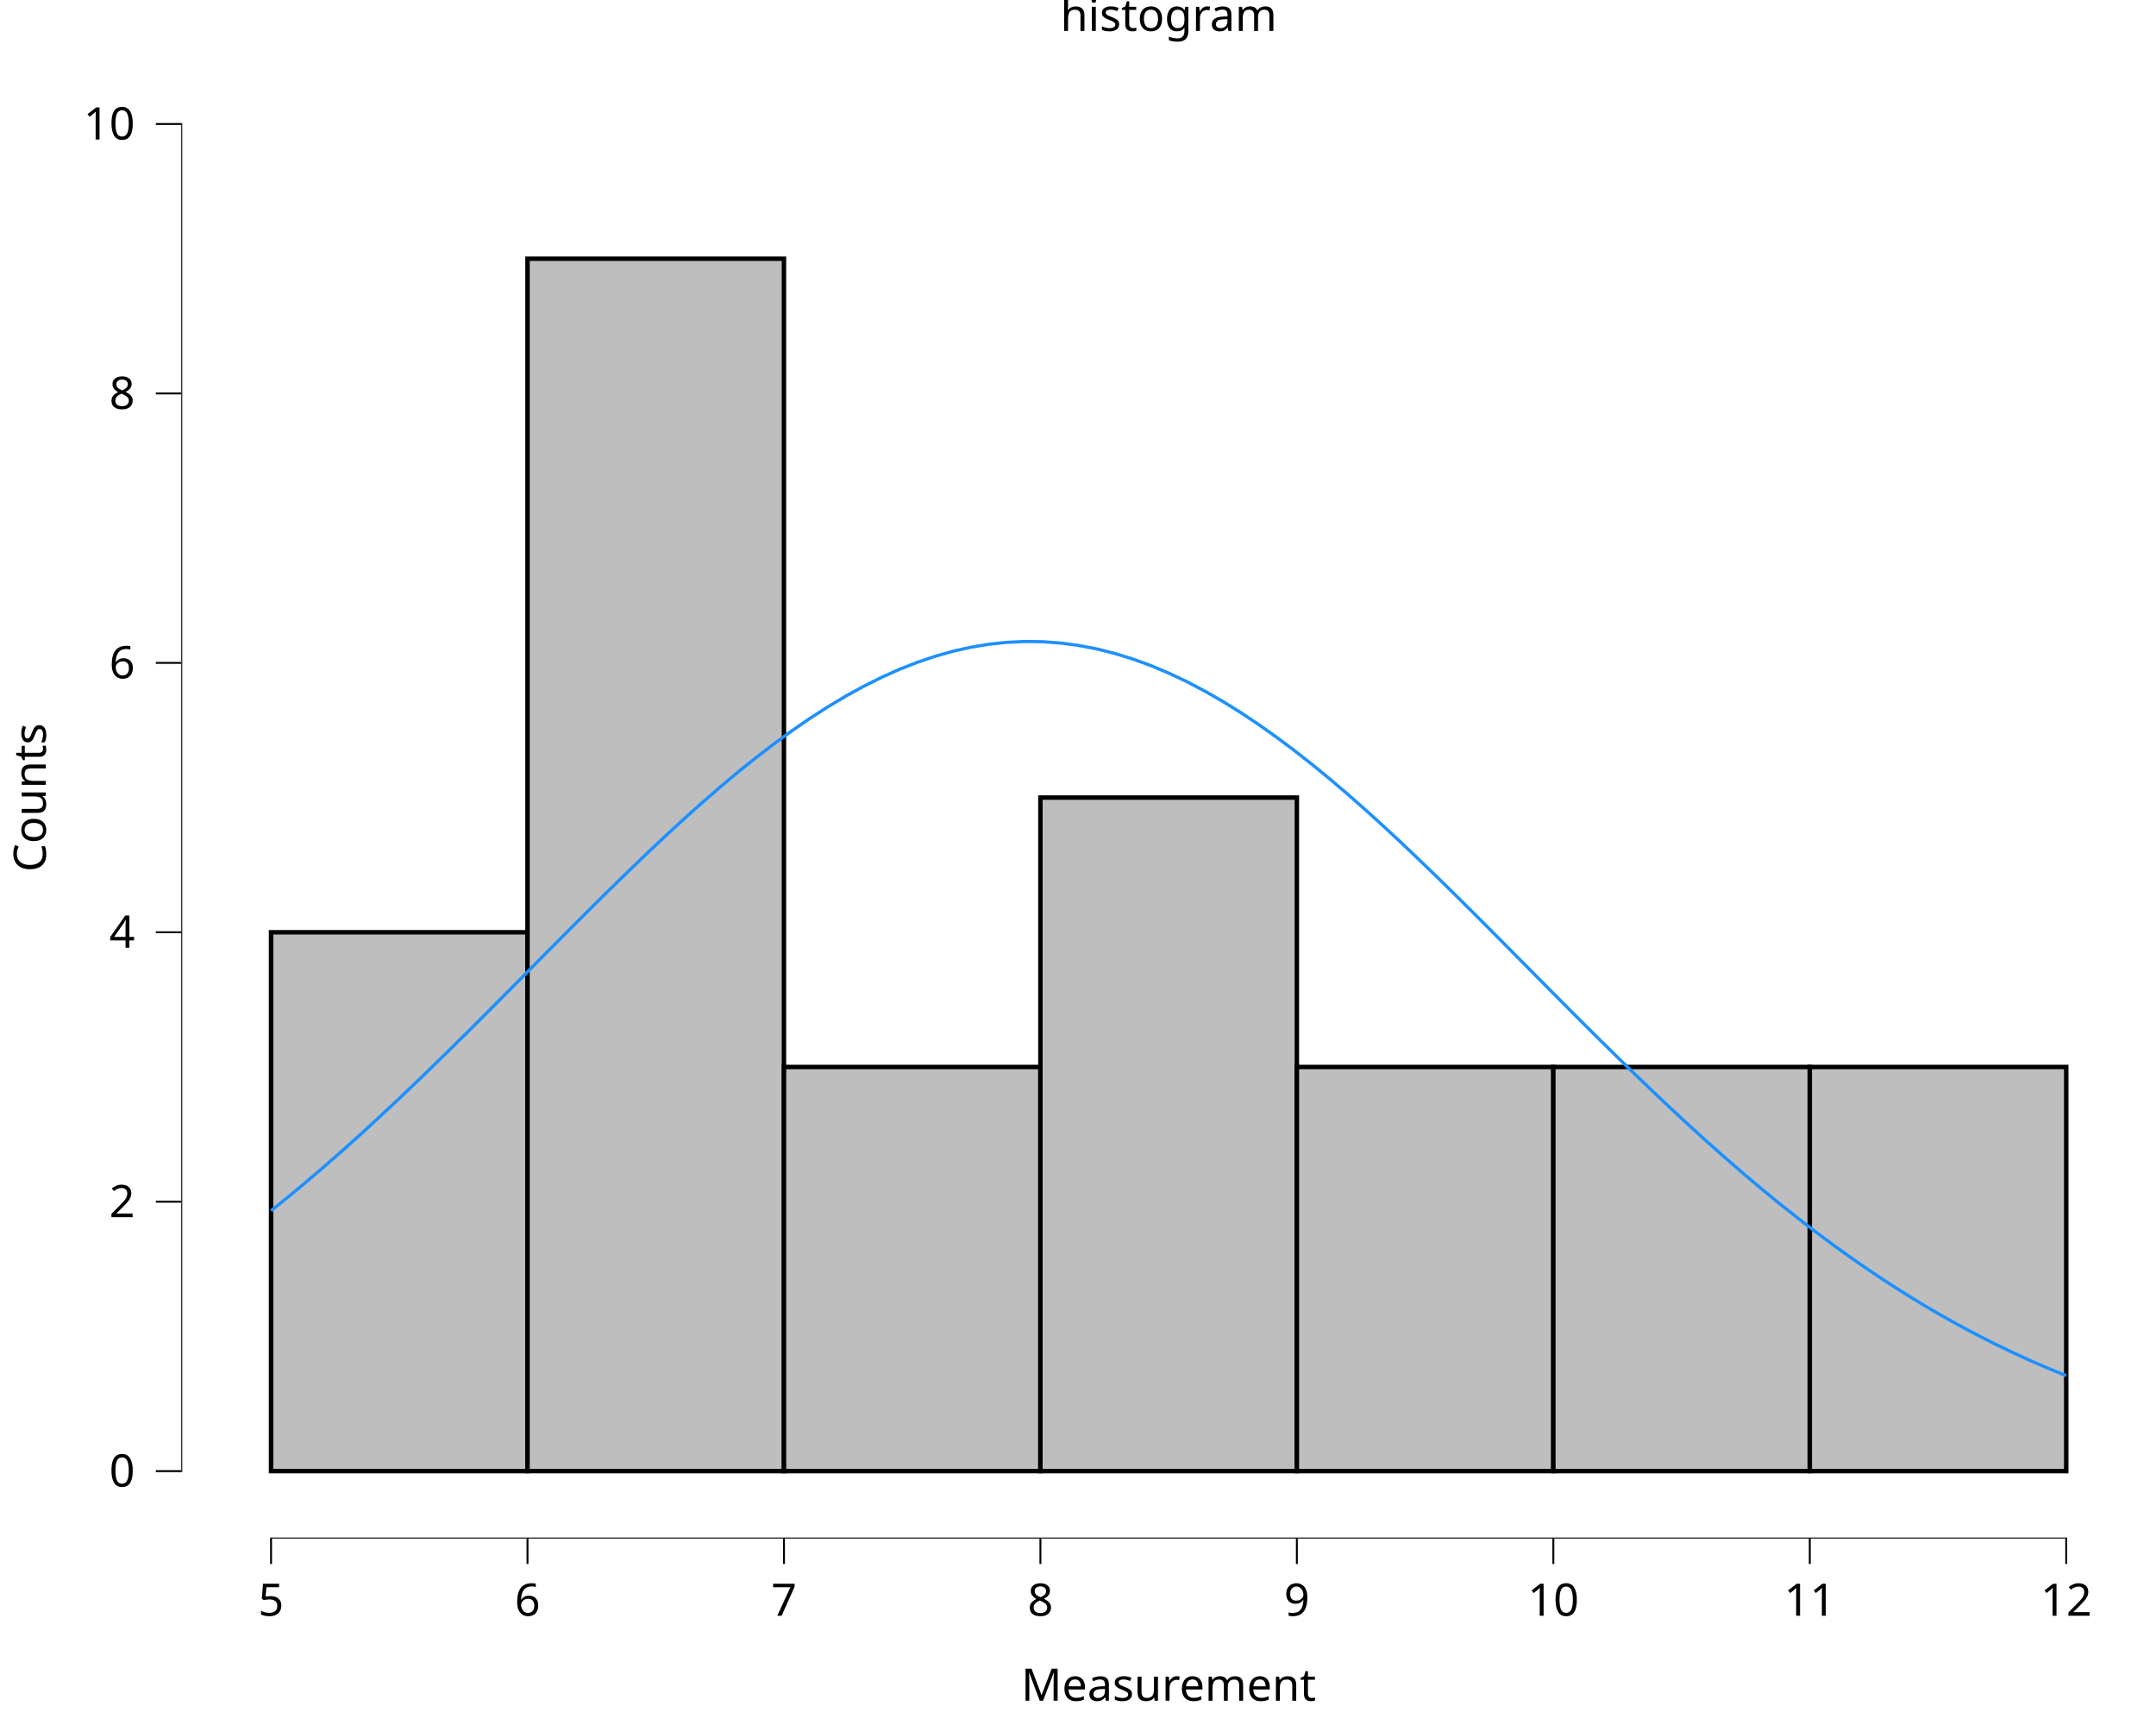
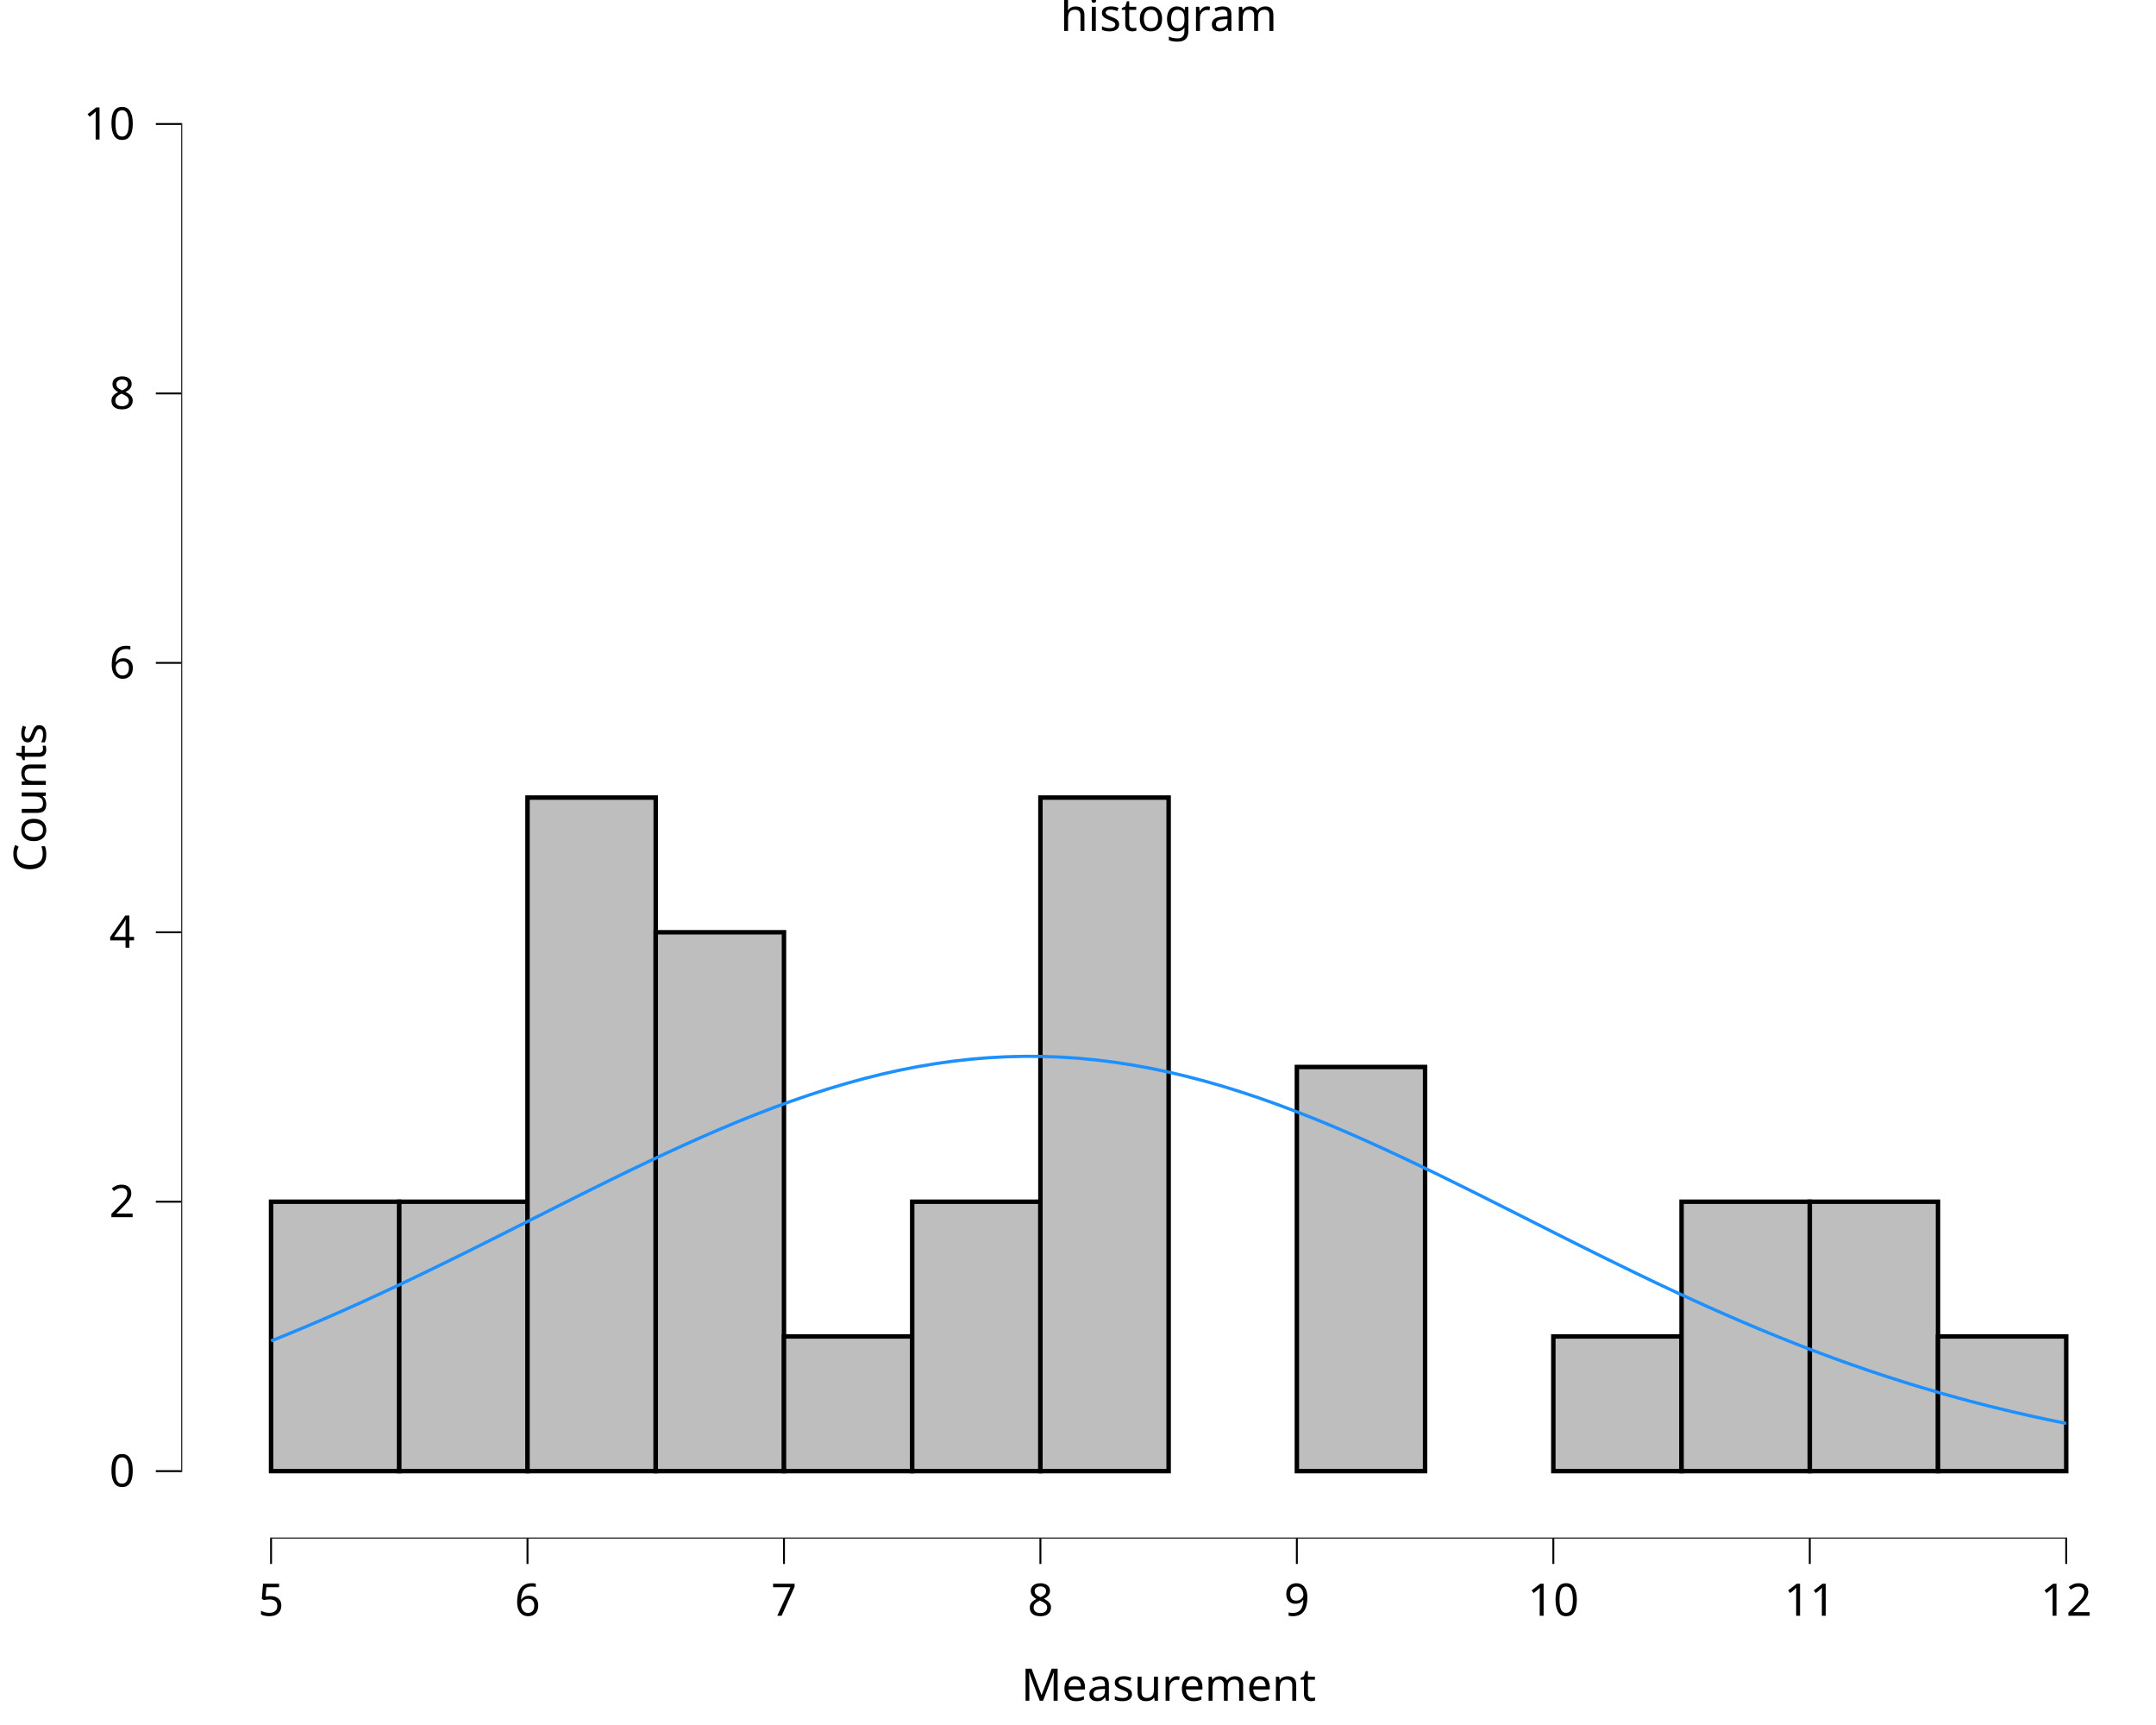
<svg xmlns="http://www.w3.org/2000/svg" class="svglite" data-engine-version="2.0" width="720.00pt" height="576.00pt" viewBox="0 0 720.00 576.00">
  <defs>
    <style type="text/css">
    .svglite line, .svglite polyline, .svglite polygon, .svglite path, .svglite rect, .svglite circle {
      fill: none;
      stroke: #000000;
      stroke-linecap: round;
      stroke-linejoin: round;
      stroke-miterlimit: 10.00;
    }
  </style>
  </defs>
  <rect width="100%" height="100%" style="stroke: none; fill: #FFFFFF;" />
  <defs>
    <clipPath id="cpMC4wMHw3MjAuMDB8MC4wMHw1NzYuMDA=">
      <rect x="0.00" y="0.00" width="720.00" height="576.00" />
    </clipPath>
  </defs>
  <g clip-path="url(#cpMC4wMHw3MjAuMDB8MC4wMHw1NzYuMDA=)">
    <rect x="0.00" y="0.00" width="720.00" height="576.00" style="stroke-width: 10.67; stroke: none;" />
  </g>
  <defs>
    <clipPath id="cpNjAuNTR8NzIwLjAwfDE4LjkyfDUxMy43Mg==">
      <rect x="60.54" y="18.92" width="659.46" height="494.81" />
    </clipPath>
  </defs>
  <g clip-path="url(#cpNjAuNTR8NzIwLjAwfDE4LjkyfDUxMy43Mg==)">
    <rect x="60.54" y="18.92" width="659.46" height="494.81" style="stroke-width: 10.67; stroke: none;" />
-     <rect x="90.52" y="311.30" width="85.64" height="179.93" style="stroke-width: 1.49; stroke-linecap: square; stroke-linejoin: miter; fill: #BEBEBE;" />
-     <rect x="176.16" y="86.39" width="85.64" height="404.84" style="stroke-width: 1.49; stroke-linecap: square; stroke-linejoin: miter; fill: #BEBEBE;" />
-     <rect x="261.81" y="356.28" width="85.64" height="134.95" style="stroke-width: 1.49; stroke-linecap: square; stroke-linejoin: miter; fill: #BEBEBE;" />
-     <rect x="347.45" y="266.32" width="85.64" height="224.91" style="stroke-width: 1.49; stroke-linecap: square; stroke-linejoin: miter; fill: #BEBEBE;" />
-     <rect x="433.09" y="356.28" width="85.64" height="134.95" style="stroke-width: 1.49; stroke-linecap: square; stroke-linejoin: miter; fill: #BEBEBE;" />
-     <rect x="518.74" y="356.28" width="85.64" height="134.95" style="stroke-width: 1.49; stroke-linecap: square; stroke-linejoin: miter; fill: #BEBEBE;" />
-     <rect x="604.38" y="356.28" width="85.64" height="134.95" style="stroke-width: 1.49; stroke-linecap: square; stroke-linejoin: miter; fill: #BEBEBE;" />
+     <rect x="90.52" y="401.27" width="42.82" height="89.96" style="stroke-width: 1.49; stroke-linecap: square; stroke-linejoin: miter; fill: #BEBEBE;" />
+     <rect x="133.34" y="401.27" width="42.82" height="89.96" style="stroke-width: 1.49; stroke-linecap: square; stroke-linejoin: miter; fill: #BEBEBE;" />
+     <rect x="176.16" y="266.32" width="42.82" height="224.91" style="stroke-width: 1.49; stroke-linecap: square; stroke-linejoin: miter; fill: #BEBEBE;" />
+     <rect x="218.99" y="311.30" width="42.82" height="179.93" style="stroke-width: 1.49; stroke-linecap: square; stroke-linejoin: miter; fill: #BEBEBE;" />
+     <rect x="261.81" y="446.25" width="42.82" height="44.98" style="stroke-width: 1.49; stroke-linecap: square; stroke-linejoin: miter; fill: #BEBEBE;" />
+     <rect x="304.63" y="401.27" width="42.82" height="89.96" style="stroke-width: 1.49; stroke-linecap: square; stroke-linejoin: miter; fill: #BEBEBE;" />
+     <rect x="347.45" y="266.32" width="42.82" height="224.91" style="stroke-width: 1.49; stroke-linecap: square; stroke-linejoin: miter; fill: #BEBEBE;" />
+     <rect x="390.27" y="491.23" width="42.82" height="0.00" style="stroke-width: 1.49; stroke-linecap: square; stroke-linejoin: miter; fill: #BEBEBE;" />
+     <rect x="433.09" y="356.28" width="42.82" height="134.95" style="stroke-width: 1.49; stroke-linecap: square; stroke-linejoin: miter; fill: #BEBEBE;" />
+     <rect x="475.92" y="491.23" width="42.82" height="0.00" style="stroke-width: 1.49; stroke-linecap: square; stroke-linejoin: miter; fill: #BEBEBE;" />
+     <rect x="518.74" y="446.25" width="42.82" height="44.98" style="stroke-width: 1.49; stroke-linecap: square; stroke-linejoin: miter; fill: #BEBEBE;" />
+     <rect x="561.56" y="401.27" width="42.82" height="89.96" style="stroke-width: 1.49; stroke-linecap: square; stroke-linejoin: miter; fill: #BEBEBE;" />
+     <rect x="604.38" y="401.27" width="42.82" height="89.96" style="stroke-width: 1.49; stroke-linecap: square; stroke-linejoin: miter; fill: #BEBEBE;" />
+     <rect x="647.20" y="446.25" width="42.82" height="44.98" style="stroke-width: 1.49; stroke-linecap: square; stroke-linejoin: miter; fill: #BEBEBE;" />
    <line x1="90.20" y1="513.72" x2="690.34" y2="513.72" style="stroke-width: 0.64; stroke-linecap: butt;" />
    <line x1="60.54" y1="491.55" x2="60.54" y2="41.09" style="stroke-width: 0.64; stroke-linecap: butt;" />
-     <polyline points="90.52,404.28 96.52,399.44 102.51,394.45 108.51,389.33 114.50,384.07 120.50,378.69 126.49,373.19 132.49,367.59 138.48,361.88 144.48,356.09 150.47,350.22 156.47,344.29 162.46,338.30 168.46,332.28 174.45,326.24 180.45,320.18 186.44,314.14 192.44,308.12 198.43,302.14 204.43,296.22 210.42,290.37 216.42,284.62 222.41,278.98 228.41,273.46 234.40,268.10 240.40,262.90 246.39,257.87 252.39,253.05 258.38,248.45 264.38,244.07 270.37,239.94 276.37,236.08 282.36,232.49 288.36,229.19 294.35,226.20 300.35,223.51 306.34,221.15 312.34,219.13 318.33,217.44 324.33,216.10 330.32,215.11 336.32,214.48 342.31,214.20 348.31,214.29 354.30,214.73 360.30,215.54 366.29,216.69 372.29,218.20 378.28,220.05 384.28,222.23 390.27,224.75 396.27,227.58 402.26,230.72 408.26,234.16 414.25,237.88 420.25,241.87 426.24,246.12 432.24,250.60 438.23,255.31 444.23,260.23 450.22,265.34 456.22,270.62 462.21,276.06 468.21,281.64 474.20,287.34 480.20,293.14 486.19,299.02 492.19,304.97 498.18,310.97 504.18,317.01 510.17,323.06 516.17,329.11 522.16,335.14 528.16,341.15 534.15,347.11 540.15,353.01 546.14,358.85 552.14,364.60 558.13,370.26 564.13,375.82 570.12,381.26 576.12,386.58 582.11,391.78 588.11,396.84 594.10,401.76 600.10,406.53 606.09,411.15 612.09,415.62 618.08,419.93 624.08,424.08 630.07,428.07 636.07,431.90 642.06,435.58 648.06,439.09 654.05,442.44 660.05,445.64 666.04,448.68 672.04,451.57 678.03,454.32 684.03,456.91 690.02,459.37 " style="stroke-width: 1.07; stroke: #1E90FF; stroke-linecap: butt;" />
+     <polyline points="90.52,447.76 96.52,445.34 102.51,442.84 108.51,440.28 114.50,437.65 120.50,434.96 126.49,432.21 132.49,429.41 138.48,426.56 144.48,423.66 150.47,420.73 156.47,417.76 162.46,414.77 168.46,411.76 174.45,408.73 180.45,405.71 186.44,402.69 192.44,399.68 198.43,396.69 204.43,393.73 210.42,390.80 216.42,387.93 222.41,385.10 228.41,382.35 234.40,379.66 240.40,377.06 246.39,374.55 252.39,372.14 258.38,369.84 264.38,367.65 270.37,365.59 276.37,363.66 282.36,361.86 288.36,360.21 294.35,358.71 300.35,357.37 306.34,356.19 312.34,355.18 318.33,354.34 324.33,353.67 330.32,353.17 336.32,352.86 342.31,352.72 348.31,352.76 354.30,352.98 360.30,353.38 366.29,353.96 372.29,354.71 378.28,355.64 384.28,356.73 390.27,357.99 396.27,359.41 402.26,360.98 408.26,362.69 414.25,364.56 420.25,366.55 426.24,368.67 432.24,370.92 438.23,373.27 444.23,375.73 450.22,378.29 456.22,380.93 462.21,383.65 468.21,386.44 474.20,389.28 480.20,392.18 486.19,395.13 492.19,398.10 498.18,401.10 504.18,404.12 510.17,407.14 516.17,410.17 522.16,413.19 528.16,416.19 534.15,419.17 540.15,422.12 546.14,425.04 552.14,427.92 558.13,430.75 564.13,433.52 570.12,436.25 576.12,438.91 582.11,441.50 588.11,444.03 594.10,446.49 600.10,448.88 606.09,451.19 612.09,453.42 618.08,455.58 624.08,457.66 630.07,459.65 636.07,461.57 642.06,463.40 648.06,465.16 654.05,466.84 660.05,468.44 666.04,469.96 672.04,471.40 678.03,472.77 684.03,474.07 690.02,475.30 " style="stroke-width: 1.07; stroke: #1E90FF; stroke-linecap: butt;" />
    <rect x="60.54" y="18.92" width="659.46" height="494.81" style="stroke-width: 0.00; stroke: none;" />
  </g>
  <g clip-path="url(#cpMC4wMHw3MjAuMDB8MC4wMHw1NzYuMDA=)">
    <polyline points="60.54,513.72 60.54,18.92 " style="stroke-width: 0.00; stroke: none; stroke-linecap: butt;" />
    <text x="45.07" y="496.39" text-anchor="end" style="font-size: 15.00px; font-family: sans;" textLength="8.34px" lengthAdjust="spacingAndGlyphs">0</text>
    <text x="45.07" y="406.43" text-anchor="end" style="font-size: 15.00px; font-family: sans;" textLength="8.34px" lengthAdjust="spacingAndGlyphs">2</text>
    <text x="45.07" y="316.46" text-anchor="end" style="font-size: 15.00px; font-family: sans;" textLength="8.34px" lengthAdjust="spacingAndGlyphs">4</text>
    <text x="45.07" y="226.50" text-anchor="end" style="font-size: 15.00px; font-family: sans;" textLength="8.34px" lengthAdjust="spacingAndGlyphs">6</text>
    <text x="45.07" y="136.53" text-anchor="end" style="font-size: 15.00px; font-family: sans;" textLength="8.34px" lengthAdjust="spacingAndGlyphs">8</text>
    <text x="45.07" y="46.57" text-anchor="end" style="font-size: 15.00px; font-family: sans;" textLength="16.69px" lengthAdjust="spacingAndGlyphs">10</text>
    <polyline points="52.04,491.23 60.54,491.23 " style="stroke-width: 0.64; stroke-linecap: butt;" />
    <polyline points="52.04,401.27 60.54,401.27 " style="stroke-width: 0.64; stroke-linecap: butt;" />
    <polyline points="52.04,311.30 60.54,311.30 " style="stroke-width: 0.64; stroke-linecap: butt;" />
    <polyline points="52.04,221.34 60.54,221.34 " style="stroke-width: 0.64; stroke-linecap: butt;" />
    <polyline points="52.04,131.37 60.54,131.37 " style="stroke-width: 0.64; stroke-linecap: butt;" />
    <polyline points="52.04,41.41 60.54,41.41 " style="stroke-width: 0.64; stroke-linecap: butt;" />
    <polyline points="60.54,513.72 720.00,513.72 " style="stroke-width: 0.00; stroke: none; stroke-linecap: butt;" />
    <polyline points="90.52,522.23 90.52,513.72 " style="stroke-width: 0.64; stroke-linecap: butt;" />
    <polyline points="176.16,522.23 176.16,513.72 " style="stroke-width: 0.64; stroke-linecap: butt;" />
    <polyline points="261.81,522.23 261.81,513.72 " style="stroke-width: 0.64; stroke-linecap: butt;" />
    <polyline points="347.45,522.23 347.45,513.72 " style="stroke-width: 0.64; stroke-linecap: butt;" />
    <polyline points="433.09,522.23 433.09,513.72 " style="stroke-width: 0.64; stroke-linecap: butt;" />
    <polyline points="518.74,522.23 518.74,513.72 " style="stroke-width: 0.64; stroke-linecap: butt;" />
    <polyline points="604.38,522.23 604.38,513.72 " style="stroke-width: 0.64; stroke-linecap: butt;" />
    <polyline points="690.02,522.23 690.02,513.72 " style="stroke-width: 0.64; stroke-linecap: butt;" />
    <text x="90.52" y="539.52" text-anchor="middle" style="font-size: 15.00px; font-family: sans;" textLength="8.34px" lengthAdjust="spacingAndGlyphs">5</text>
    <text x="176.16" y="539.52" text-anchor="middle" style="font-size: 15.00px; font-family: sans;" textLength="8.34px" lengthAdjust="spacingAndGlyphs">6</text>
    <text x="261.81" y="539.52" text-anchor="middle" style="font-size: 15.00px; font-family: sans;" textLength="8.34px" lengthAdjust="spacingAndGlyphs">7</text>
    <text x="347.45" y="539.52" text-anchor="middle" style="font-size: 15.00px; font-family: sans;" textLength="8.34px" lengthAdjust="spacingAndGlyphs">8</text>
    <text x="433.09" y="539.52" text-anchor="middle" style="font-size: 15.00px; font-family: sans;" textLength="8.34px" lengthAdjust="spacingAndGlyphs">9</text>
    <text x="518.74" y="539.52" text-anchor="middle" style="font-size: 15.00px; font-family: sans;" textLength="16.69px" lengthAdjust="spacingAndGlyphs">10</text>
    <text x="604.38" y="539.52" text-anchor="middle" style="font-size: 15.00px; font-family: sans;" textLength="16.69px" lengthAdjust="spacingAndGlyphs">11</text>
    <text x="690.02" y="539.52" text-anchor="middle" style="font-size: 15.00px; font-family: sans;" textLength="16.69px" lengthAdjust="spacingAndGlyphs">12</text>
    <text x="390.27" y="567.90" text-anchor="middle" style="font-size: 15.00px; font-family: sans;" textLength="91.73px" lengthAdjust="spacingAndGlyphs">Measurement</text>
    <text transform="translate(15.30,266.32) rotate(-90)" text-anchor="middle" style="font-size: 15.00px; font-family: sans;" textLength="47.54px" lengthAdjust="spacingAndGlyphs">Counts</text>
    <text x="390.27" y="10.32" text-anchor="middle" style="font-size: 15.00px; font-family: sans;" textLength="65.87px" lengthAdjust="spacingAndGlyphs">histogram</text>
  </g>
</svg>
